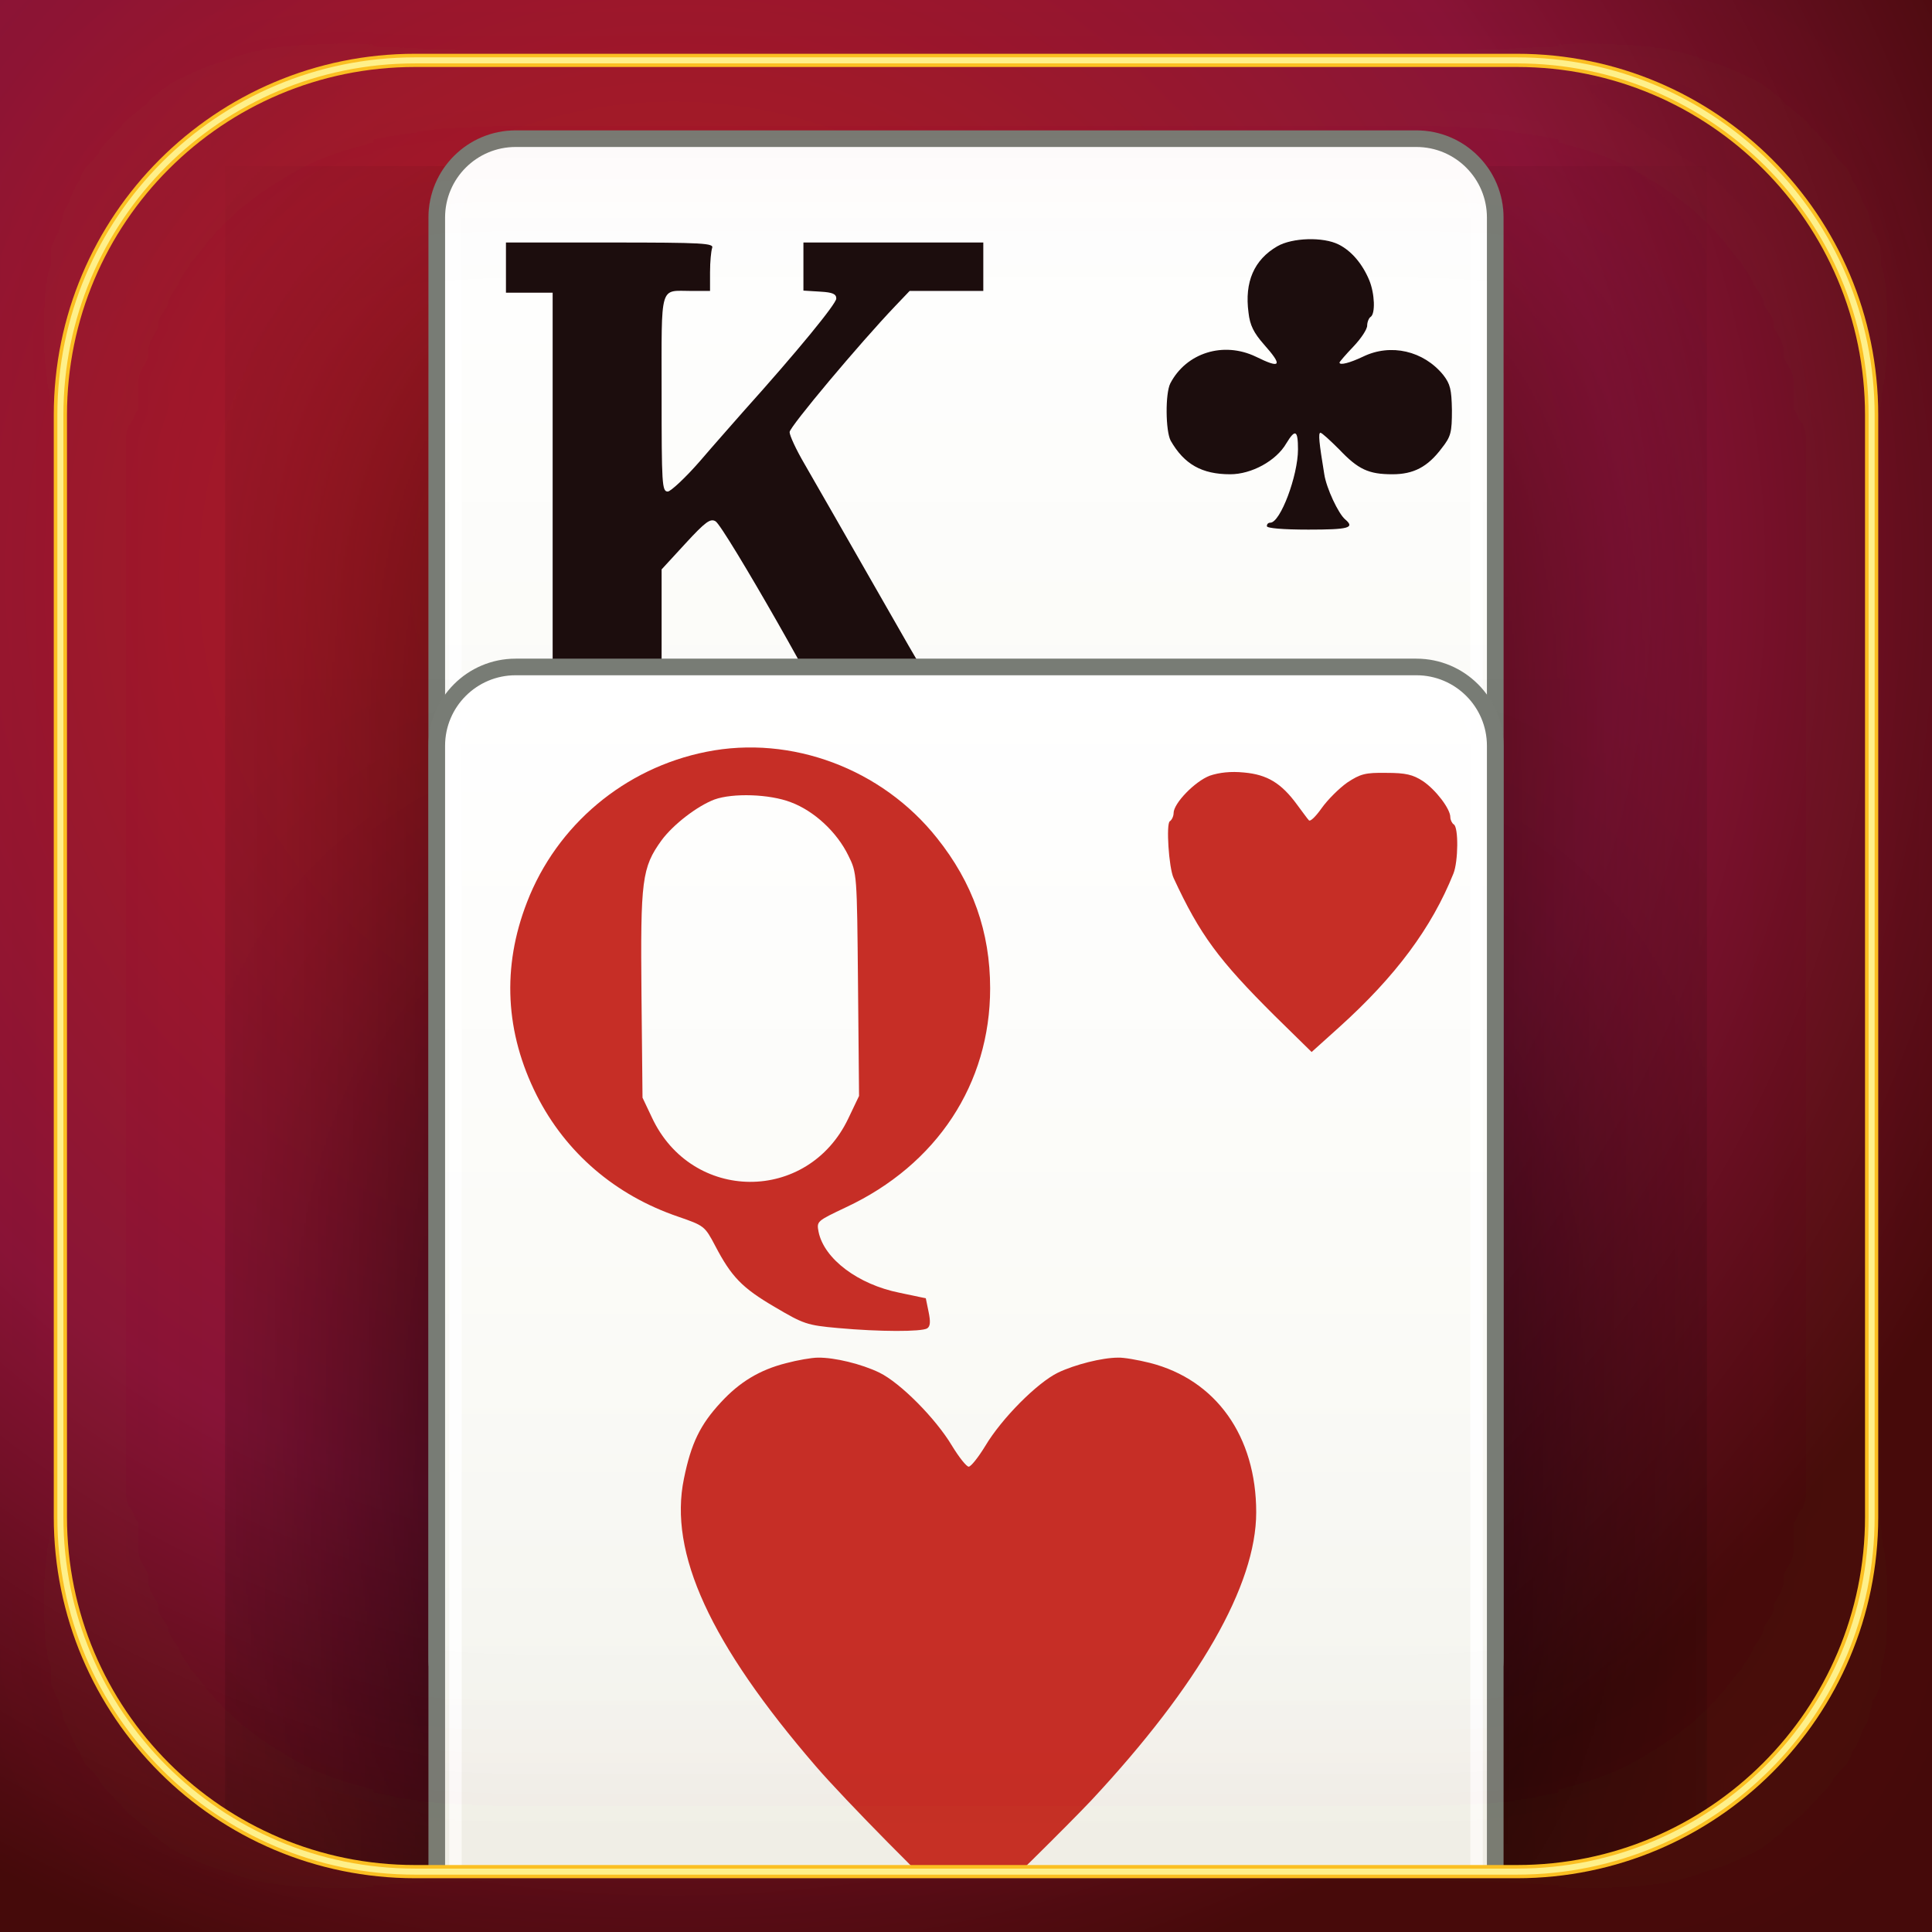
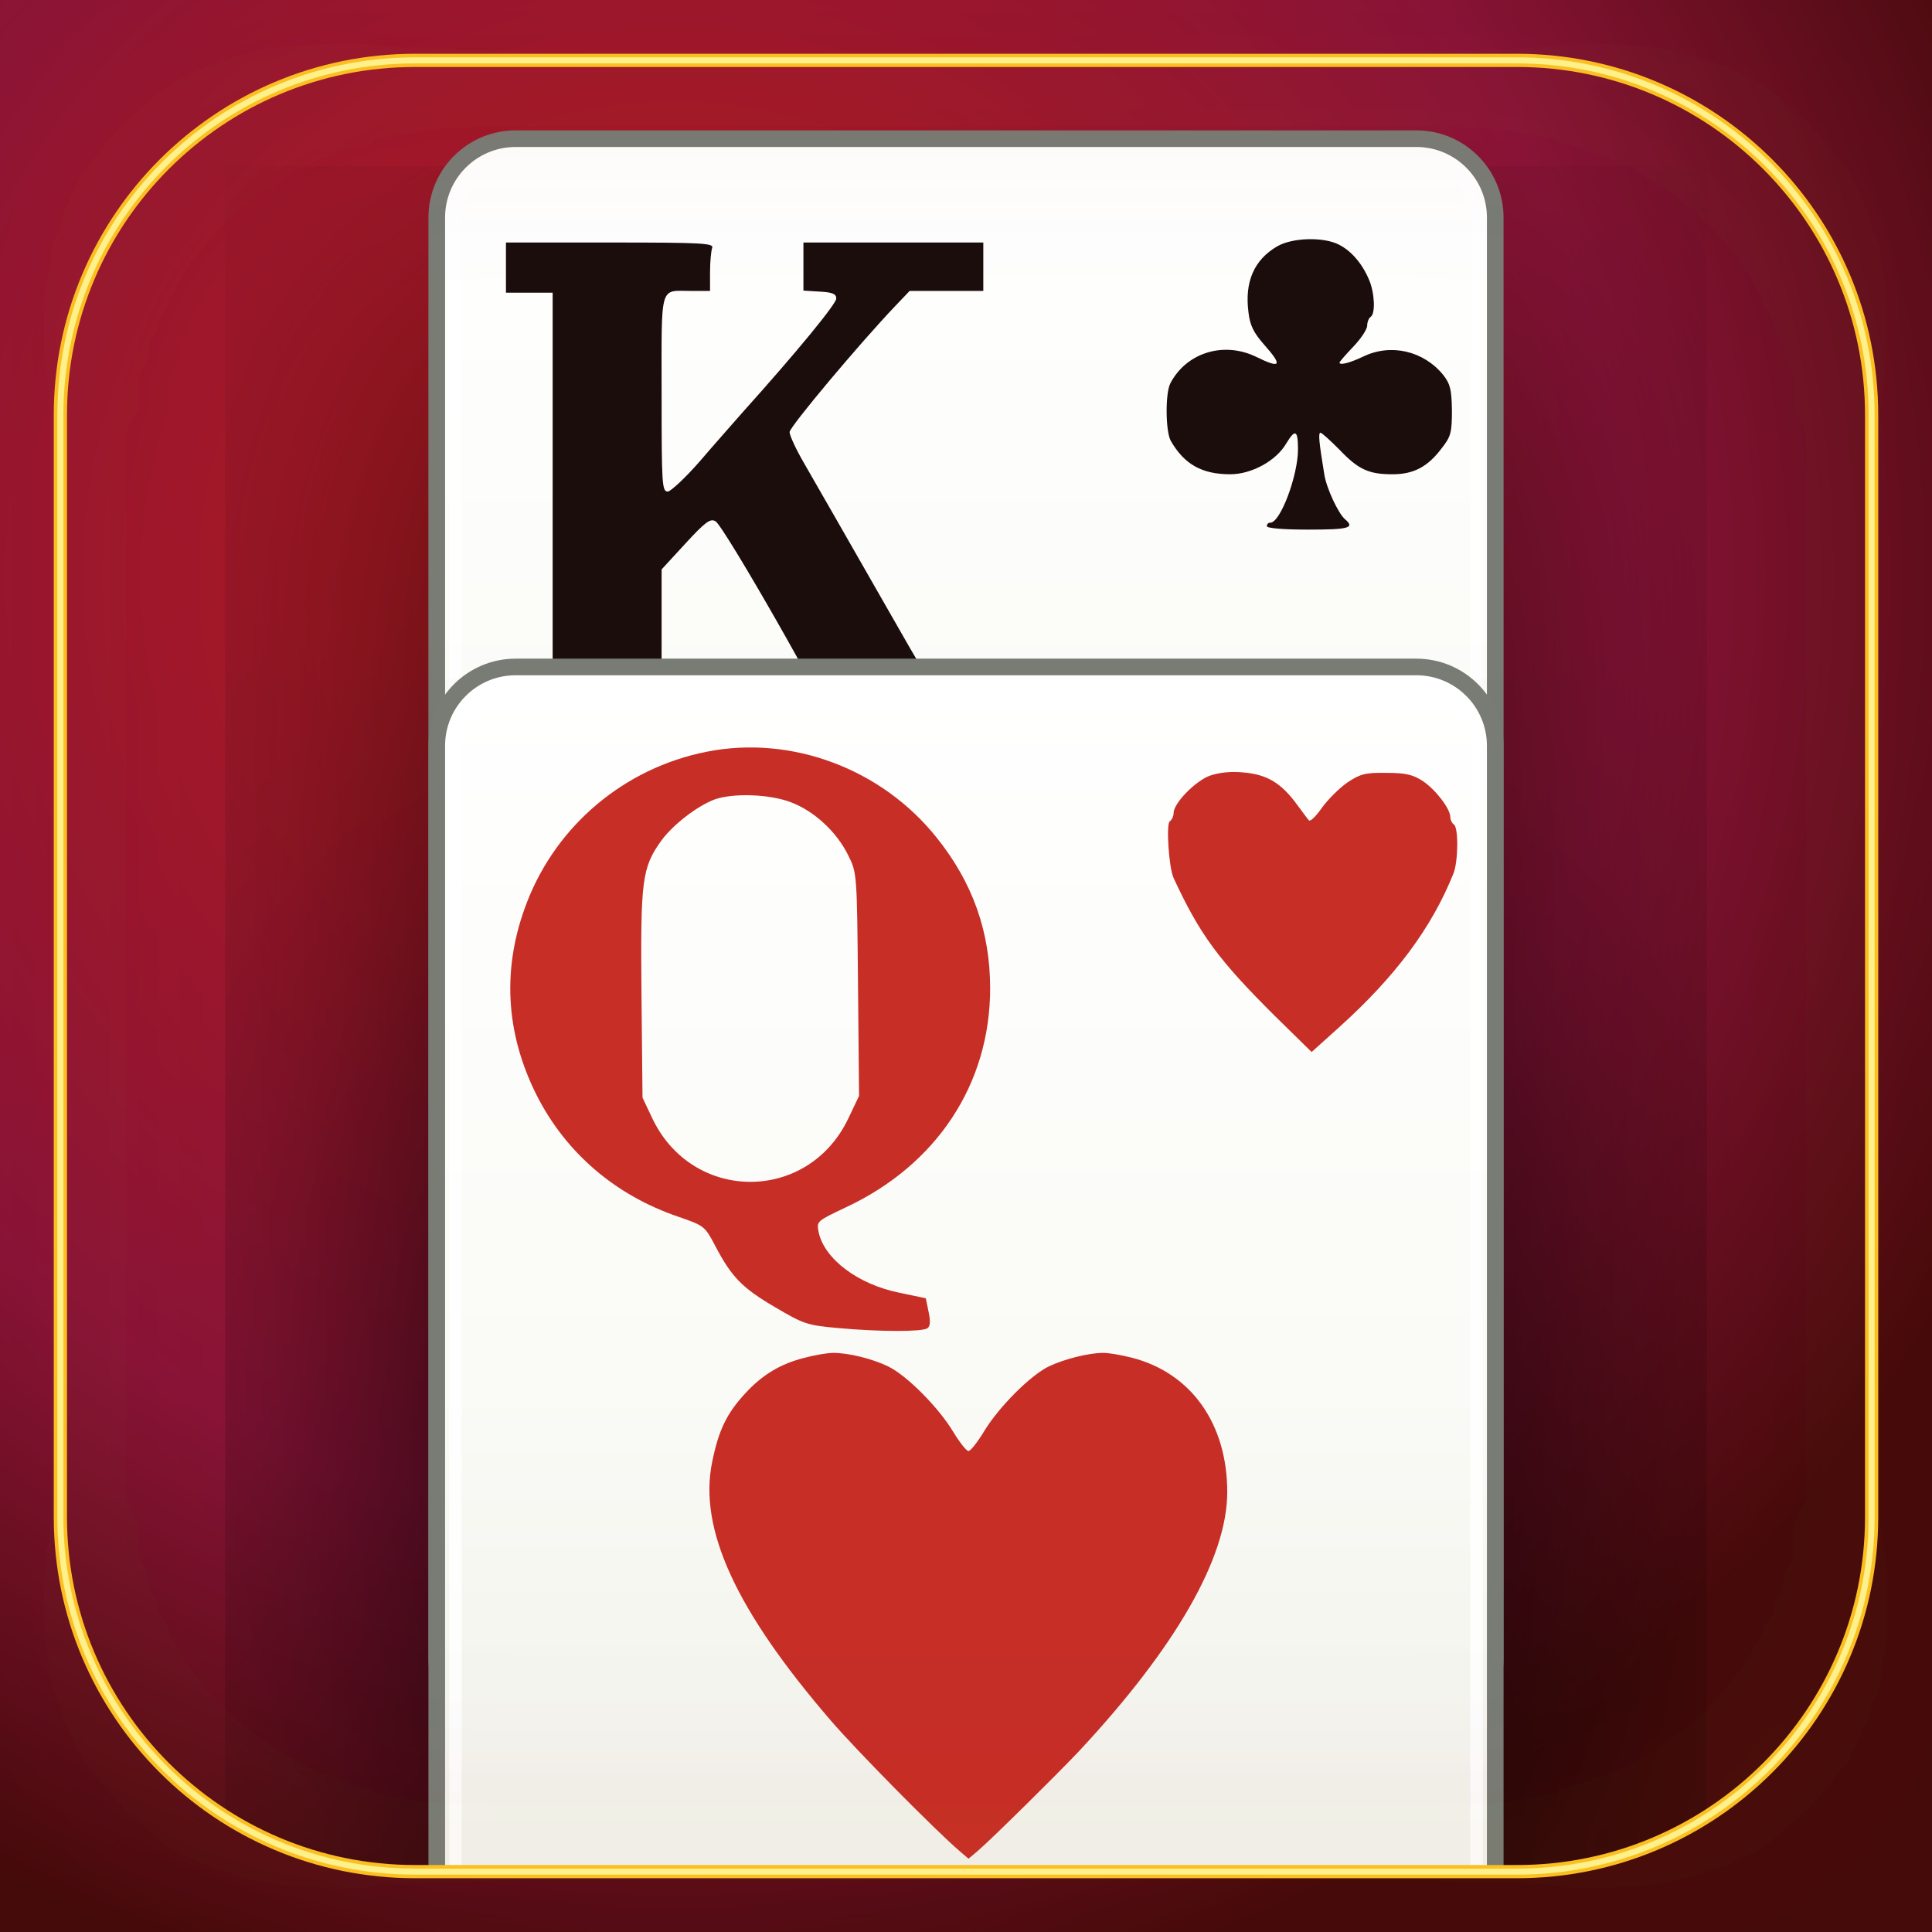
<svg xmlns="http://www.w3.org/2000/svg" viewBox="0 0 512 512" width="512" height="512">
  <defs>
    <linearGradient id="cardGrad" x1="0" y1="0" x2="0" y2="1">
      <stop offset="0%" stop-color="#ffffff" />
      <stop offset="45%" stop-color="#fafaf6" />
      <stop offset="100%" stop-color="#ebebe3" />
    </linearGradient>
    <filter id="shadowK" x="-20%" y="-20%" width="140%" height="150%">
      <feDropShadow dx="0" dy="8" stdDeviation="12" flood-color="#000000" flood-opacity="0.6" />
    </filter>
    <filter id="shadowQ" x="-20%" y="-20%" width="140%" height="150%">
      <feDropShadow dx="0" dy="6" stdDeviation="8" flood-color="#000000" flood-opacity="0.5" />
      <feDropShadow dx="0" dy="16" stdDeviation="16" flood-color="#000000" flood-opacity="0.38" />
    </filter>
    <filter id="outerSquircleGlow" x="-25%" y="-25%" width="150%" height="150%">
      <feDropShadow dx="0" dy="0" stdDeviation="5" flood-color="#fef08a" flood-opacity="0.9" />
      <feDropShadow dx="0" dy="0" stdDeviation="12" flood-color="#fbbf24" flood-opacity="0.8" />
      <feDropShadow dx="0" dy="0" stdDeviation="24" flood-color="#b45309" flood-opacity="0.5" />
    </filter>
    <radialGradient id="bgGrad" cx="35%" cy="30%" r="75%">
      <stop offset="0%" stop-color="#b91c1c" />
      <stop offset="65%" stop-color="#881337" />
      <stop offset="100%" stop-color="#450a0a" />
    </radialGradient>
    <clipPath id="squircleClip">
      <rect x="16" y="16" width="480" height="480" rx="94" />
    </clipPath>
  </defs>
  <rect width="512" height="512" fill="url(#bgGrad)" />
  <g clip-path="url(#squircleClip)">
    <g id="card-king" transform="translate(113.00, 34.00) scale(5.5)" filter="url(#shadowK)">
      <rect x="0.5" y="0.5" width="51" height="77" rx="3.8" fill="url(#cardGrad)" stroke="#787b74" stroke-width="0.8" />
      <rect x="1.4" y="1.4" width="49.2" height="75.2" rx="3.0" fill="none" stroke="rgba(255,255,255,0.85)" stroke-width="0.6" />
      <g transform="translate(1.0, 2.67) scale(0.166667) translate(0, 186.0) scale(0.1, -0.1)">
        <path d="M170 1618 l0 -73 67 0 68 0 0 -625 0 -625 -67 -3 -68 -3 0 -69 0 -70 301 0 c270 0 301 2 295 16 -3 9 -6 40 -6 70 l0 54 -54 0 c-92 0 -86 -17 -86 234 l0 221 69 75 c58 63 72 73 87 64 25 -15 337 -562 330 -579 -3 -9 -19 -15 -41 -15 l-35 0 0 -70 0 -70 280 0 280 0 0 70 0 70 -55 0 c-41 0 -59 5 -72 19 -10 11 -101 165 -202 343 -102 178 -204 357 -228 398 -24 41 -43 82 -43 92 0 15 202 256 306 365 l41 43 106 0 107 0 0 70 0 70 -260 0 -260 0 0 -69 0 -70 48 -3 c37 -2 47 -7 47 -20 0 -15 -111 -151 -270 -328 -27 -31 -84 -95 -125 -143 -41 -47 -83 -86 -92 -87 -17 0 -18 20 -18 284 0 321 -7 296 86 296 l54 0 0 54 c0 30 3 61 6 70 6 14 -25 16 -295 16 l-301 0 0 -72z" fill="#1b0a0a" />
      </g>
      <g transform="translate(33.33, 0.67) scale(0.166667) translate(0, 124.0) scale(0.1, -0.1)">
        <path d="M460 939 c-67 -39 -95 -103 -83 -192 4 -36 15 -58 44 -91 56 -63 50 -72 -23 -36 -94 45 -201 11 -247 -77 -15 -29 -14 -138 1 -166 39 -68 90 -97 172 -97 62 0 133 39 162 89 26 43 34 39 34 -17 0 -76 -51 -212 -80 -212 -6 0 -10 -4 -10 -10 0 -6 47 -10 120 -10 116 0 135 5 107 29 -20 16 -55 91 -61 131 -15 91 -18 120 -11 120 4 0 28 -22 54 -48 55 -58 85 -72 154 -72 61 0 102 21 143 76 26 33 29 45 29 109 -1 61 -5 76 -25 102 -57 70 -152 92 -232 53 -38 -18 -68 -26 -68 -17 0 2 18 23 40 46 22 23 40 50 40 61 0 10 5 22 10 25 14 9 12 67 -4 106 -20 48 -52 85 -88 103 -45 23 -135 20 -178 -5z" fill="#1b0a0a" />
      </g>
      <g transform="translate(5.67, 34.67) scale(0.166667) translate(0, 236.0) scale(0.1, -0.1)">
        <path d="M1080 2205 c-147 -42 -265 -166 -300 -318 -14 -62 -12 -163 5 -236 21 -90 67 -164 147 -243 63 -62 80 -90 60 -102 -5 -3 -52 15 -105 40 -177 83 -332 90 -477 22 -261 -124 -312 -513 -96 -729 65 -65 140 -105 237 -125 185 -38 400 60 524 240 59 87 69 78 62 -56 -13 -240 -75 -419 -184 -525 l-54 -53 326 0 326 0 -54 53 c-67 66 -121 168 -152 292 -24 95 -51 317 -40 335 12 19 33 10 57 -28 45 -66 109 -132 170 -173 74 -51 110 -66 204 -85 243 -50 486 125 525 378 33 211 -53 397 -222 475 -152 71 -308 64 -482 -23 -37 -19 -76 -34 -87 -34 -37 0 -22 36 37 86 229 196 233 565 9 734 -84 64 -143 82 -271 86 -78 3 -126 -1 -165 -11z" fill="#1b0a0a" />
      </g>
    </g>
    <g id="card-queen" transform="translate(113.00, 174.00) scale(5.5)" filter="url(#shadowQ)">
      <rect x="0.5" y="0.5" width="51" height="77.00" rx="3.80" fill="url(#cardGrad)" stroke="#787b74" stroke-width="0.8" />
      <rect x="1.4" y="1.4" width="49.2" height="75.20" rx="3.00" fill="none" stroke="rgba(255,255,255,0.85)" stroke-width="0.6" />
      <g transform="translate(1.33, 1.67) scale(0.166667) translate(0, 198.0) scale(0.1, -0.1)">
        <path d="M730 1805 c-237 -47 -433 -212 -519 -435 -73 -188 -63 -377 28 -558 84 -166 227 -289 409 -351 75 -26 77 -27 107 -84 47 -90 78 -122 172 -177 83 -49 93 -53 183 -61 121 -11 241 -11 258 -1 9 6 10 19 4 48 l-8 39 -76 16 c-120 24 -218 98 -234 176 -6 31 -5 31 79 71 263 123 417 357 417 633 0 163 -50 305 -154 435 -159 200 -421 298 -666 249z m244 -146 c67 -25 133 -86 166 -154 25 -50 25 -53 28 -373 l3 -322 -31 -65 c-117 -246 -453 -244 -568 3 l-27 57 -3 298 c-3 331 1 367 58 446 34 46 103 99 153 118 53 19 159 16 221 -8z" fill="#c62f27" />
      </g>
      <g transform="translate(33.67, 0.67) scale(0.166667) translate(0, 124.0) scale(0.1, -0.1)">
        <path d="M245 936 c-43 -16 -105 -80 -105 -108 0 -9 -5 -20 -11 -24 -11 -7 -3 -134 11 -164 76 -164 130 -237 293 -399 l106 -104 80 72 c163 147 267 287 330 444 14 35 15 134 1 142 -5 3 -10 13 -10 21 0 24 -42 79 -79 104 -29 19 -50 24 -106 24 -61 1 -75 -3 -113 -28 -24 -17 -57 -50 -74 -74 -17 -24 -33 -40 -37 -35 -4 4 -19 25 -34 45 -46 63 -87 87 -153 93 -39 4 -72 0 -99 -9z" fill="#c62f27" />
      </g>
-       <g transform="translate(9.73, 31.50) scale(0.133334) translate(0, 232.0) scale(0.1, -0.1)">
+       <g transform="translate(11.36, 31.50) scale(0.12) translate(0, 232.0) scale(0.1, -0.1)">
        <path d="M570 2129 c-95 -24 -168 -68 -236 -142 -74 -80 -107 -147 -133 -275 -56 -269 95 -597 476 -1039 103 -120 423 -444 516 -523 l37 -32 38 32 c60 52 320 309 405 399 389 417 596 778 596 1041 0 275 -145 479 -384 540 -44 11 -96 20 -115 19 -58 0 -156 -25 -217 -54 -76 -37 -204 -166 -263 -265 -25 -41 -52 -75 -60 -75 -8 0 -35 34 -60 75 -59 99 -187 228 -263 265 -64 31 -162 55 -222 54 -22 0 -74 -9 -115 -20z" fill="#c62f27" />
      </g>
    </g>
  </g>
  <rect x="16" y="16" width="480" height="480" rx="94" fill="none" stroke="#fbbf24" stroke-width="3.5" filter="url(#outerSquircleGlow)" />
  <rect x="16" y="16" width="480" height="480" rx="94" fill="none" stroke="#fef08a" stroke-width="1.6" />
</svg>
